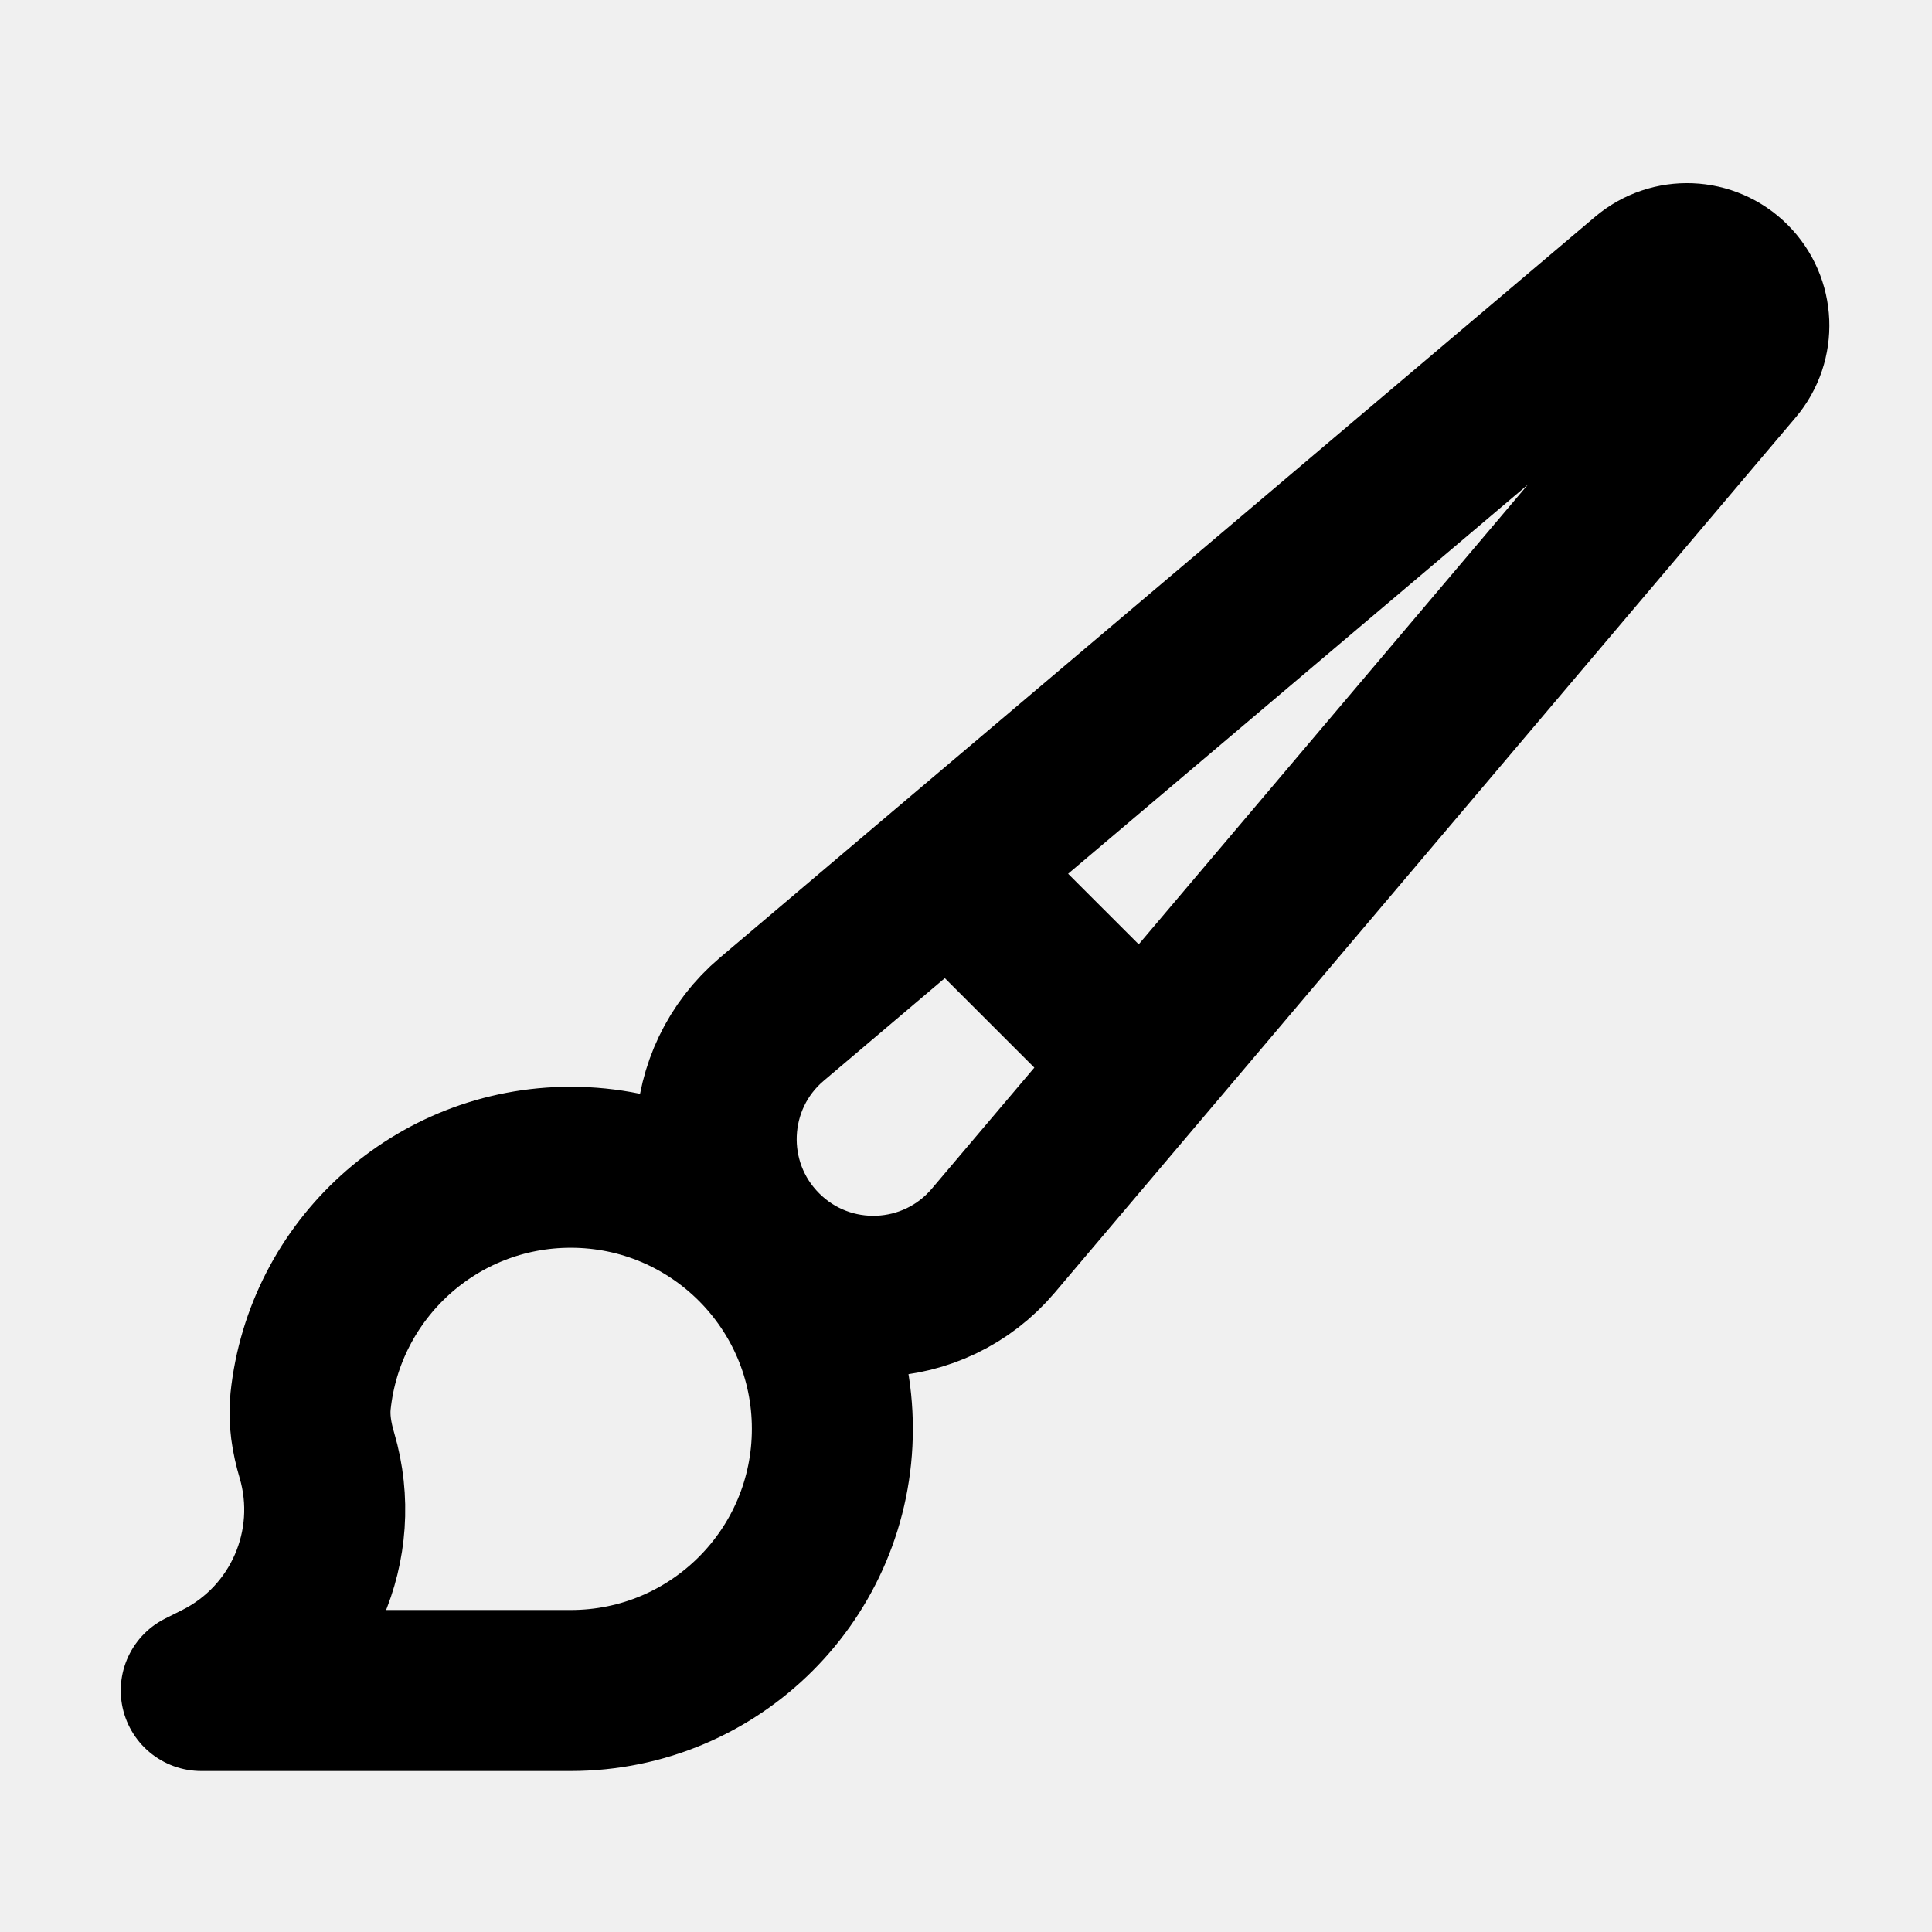
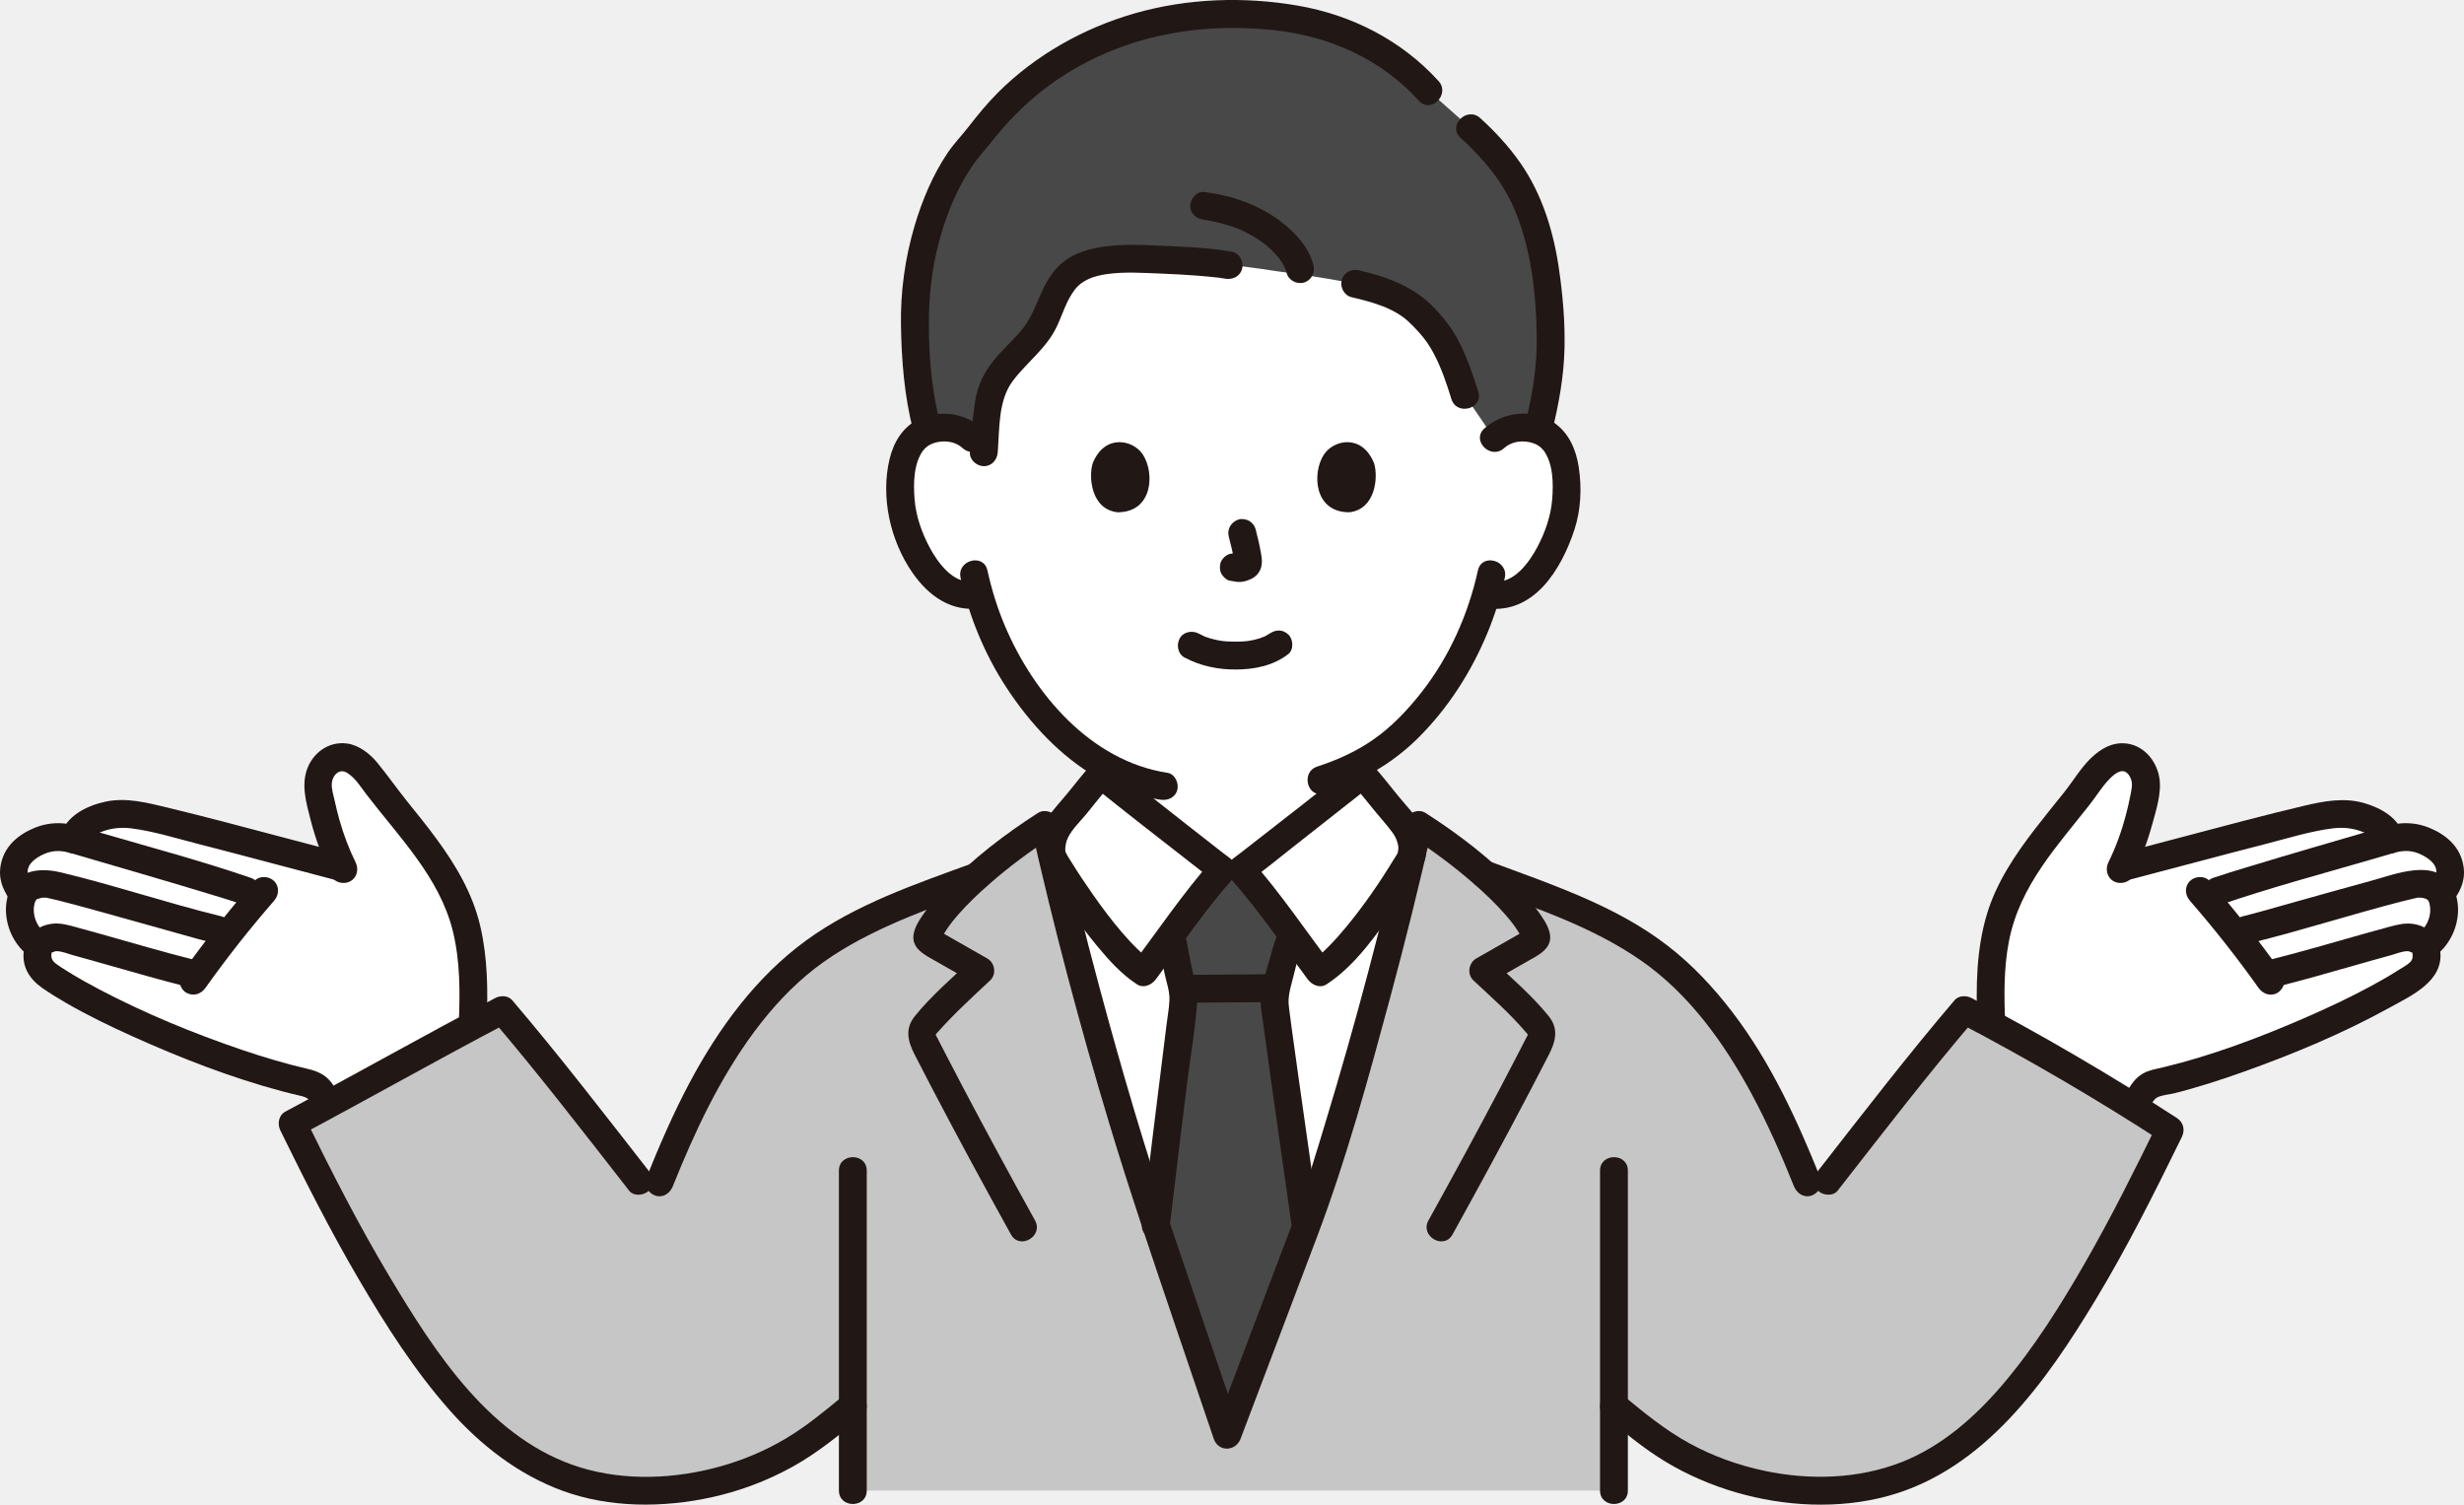
- <svg xmlns="http://www.w3.org/2000/svg" width="800px" height="800px" viewBox="0 0 24 24" fill="none">
-   <path d="M11.793 10.793L20.46 3.457C20.765 3.199 21.217 3.217 21.5 3.5C21.783 3.783 21.801 4.235 21.543 4.54L14.207 13.206M11.793 10.793L9.588 12.661C8.716 13.398 8.661 14.724 9.469 15.531C10.276 16.339 11.601 16.284 12.339 15.412L14.207 13.206M11.793 10.793L14.207 13.206M10.34 17.75C10.34 19.545 8.885 21 7.09 21H2.5L2.71 20.895C3.746 20.377 4.263 19.191 3.937 18.08C3.872 17.861 3.834 17.633 3.858 17.407C4.029 15.773 5.411 14.5 7.09 14.5C8.885 14.5 10.34 15.955 10.34 17.75Z" stroke="#000000" stroke-width="2" stroke-linecap="round" stroke-linejoin="round" />
+ <svg xmlns="http://www.w3.org/2000/svg" id="b" width="424.775" height="259.396" viewBox="0 0 424.775 259.396" style="color: initial !important;">
+   <defs>
+     <style>.d{fill:#484848;}.e{fill:#ffffff;}.f{fill:#211715;}.g{fill:#c6c6c6;}</style>
+   </defs>
+   <g id="c">
+     <path class="f" d="M232.444,132.417v4.642c0,1.846-.084,3.777.541,5.543,1.199,3.391,3.702,5.698,6.793,7.407,3.661,2.025,7.799,3.314,11.691,4.849,1.206.476,2.635-.522,2.952-1.676.374-1.363-.466-2.475-1.676-2.952-3.227-1.273-6.619-2.369-9.715-3.928-2.356-1.186-4.711-2.666-5.529-5.306-.452-1.457-.256-3.135-.256-4.64v-3.939c0-3.089-4.8-3.094-4.8,0h0Z" />
+     <path class="f" d="M188.022,133.46v4.2c0,1.353.045,2.737-.472,3.907-1.073,2.427-3.34,3.788-5.739,4.944-2.981,1.436-6.212,2.503-9.301,3.719-1.205.474-2.046,1.607-1.676,2.952.316,1.148,1.739,2.154,2.952,1.676,3.748-1.475,7.696-2.738,11.261-4.611,2.977-1.564,5.532-3.65,6.883-6.796,1.329-3.098.893-6.691.893-9.991,0-3.089-4.8-3.094-4.8,0h0Z" />
+     <path class="e" d="M243.314,147.609c-4.654,19.933-10.497,40.877-16.755,60.078-.317.99-6.456,17.082-10.051,26.608,0,0-2.476,6.545-4.951,13.101-2.228-6.555-4.456-13.101-4.456-13.101-2.921-8.615-7.783-22.964-7.823-23.053-.356-1.139-.743-2.307-1.149-3.555-6.238-19.181-12.081-40.114-16.725-60.038-.05-.178-.089-.347-.129-.515-.01-.02-.01-.03,0-.04-.277-1.792.555-3.951,1.624-5.209,2.099-2.426,4.753-5.951,6.892-8.348.921.733,19.508,15.398,20.924,16.398h3.268c1.416-1,20.003-15.666,20.924-16.398,2.139,2.396,4.793,5.922,6.892,8.348,1.079,1.258,1.911,3.426,1.624,5.228v.02c-.04.158-.069.317-.109.475Z" />
+     <path class="e" d="M421.22,153.53c-.119.198-.267.386-.307.624s.05.475.129.693c.822,2.426,0,5.902-2.476,7.892l-.683.069c.297.366.456.782.406,1.228.198,1.347-.168,2.862-1.396,3.773-8.744,6.427-31.183,15.784-44.472,18.765-.733.158-1.466.317-2.079.743-.723.505-1.178,1.307-1.594,2.079-.287.535-.555,1.03-.812,1.495-8.328-5.248-15.735-9.556-24.667-14.329l.02-.04c-.386-8.645-.069-17.161,4.288-24.617,4.367-7.456,8.843-11.754,13.893-18.765.287-.406,2.208-2.396,3.763-2.604,1.406-.188,2.872.406,3.674,1.594.802,1.178,1.238,2.426,1,3.852-.673,4.02-1.832,8.566-3.981,13.101l.545.267c9.15-2.377,22.191-5.971,31.866-8.239,2.278-.545,5.149-1.109,7.437-.634,2.377.485,5.773,1.822,6.238,4.258,3.466-1.089,5.466-.139,7.367.931,1.792,1.01,2.644,2.278,2.901,3.723.317,1.733-.079,2.674-1.06,4.139Z" />
+     <path class="e" d="M58.853,149.084c-2.159-4.535-3.307-9.08-3.981-13.101-.248-1.426.198-2.674,1-3.852.802-1.188,2.268-1.782,3.674-1.594,1.555.208,3.476,2.198,3.763,2.604,5.05,7.011,9.516,11.309,13.883,18.765s4.684,15.973,4.298,24.617l.129.238c-8.873,4.723-16.319,8.912-25.053,13.636-.168-.317-.347-.654-.535-1-.426-.772-.881-1.574-1.594-2.079-.614-.426-1.357-.584-2.079-.743-13.299-2.981-35.728-12.338-44.472-18.765-1.228-.911-1.594-2.426-1.396-3.773-.04-.366.059-.713.257-1.03l-.535-.267c-2.485-1.99-3.307-5.466-2.476-7.892.079-.218.158-.456.129-.693-.04-.238-.188-.426-.317-.624-.97-1.466-1.367-2.406-1.06-4.139.267-1.446,1.119-2.713,2.911-3.723,1.891-1.069,3.902-2.02,7.367-.931.465-2.436,3.862-3.773,6.238-4.258,2.287-.475,5.149.089,7.427.634,9.675,2.268,22.726,5.862,31.876,8.239l.545-.267Z" />
+     <path class="e" d="M168.373,102.543c-2.169.366-4.436-.465-5.981-1.723-3.733-3.06-5.278-7.318-6.229-10.11-1.337-3.931-1.416-10.298.574-13.744.663-1.159,2.208-3.129,5.852-3.258,1.673-.059,3.634.465,5.08,1.862,0,0-5.743-44.422,44.432-44.422s45.482,44.422,45.482,44.422c1.456-1.396,3.406-1.921,5.08-1.862,3.644.129,5.189,2.099,5.862,3.258,1.99,3.446,1.901,9.813.564,13.744-.941,2.792-2.495,7.05-6.229,10.11-1.545,1.258-3.812,2.089-5.971,1.723l-.654-.188c-1.654,5.823-4.694,12.873-10.081,19.428-4.218,5.129-8.229,8.308-13.061,10.586v.01l.921,1.862c-3.892,3.07-18.775,14.804-20.032,15.695.119.129.238.267.366.416h-4.001c.129-.149.248-.287.366-.416-1.416-1-20.003-15.666-20.924-16.398l.535-1.584c-4.109-2.377-7.872-5.783-11.467-10.17-5.367-6.526-8.407-13.546-10.081-19.359l-.406.119Z" />
+     <path class="f" d="M8.889,164.037c.005.394.337-.043.795-.056.953-.028,1.981.438,2.889.685,2.173.592,4.34,1.207,6.506,1.826,4.408,1.26,8.815,2.52,13.262,3.637,2.997.753,4.275-3.875,1.276-4.629-5.487-1.379-10.912-2.983-16.357-4.517-1.368-.386-2.738-.766-4.111-1.136-1.379-.372-2.723-.778-4.163-.6-2.495.309-4.932,2.065-4.897,4.789.039,3.086,4.839,3.095,4.8,0h0Z" />
+     <path class="f" d="M6.342,155c-.147.24-.119.038.093-.015.259-.064.592-.195.896-.234.054-.007.492.01.667-.002.297-.021-.434-.115.021.006.625.165,1.266.284,1.895.44,2.065.515,4.118,1.078,6.171,1.641,5.102,1.4,10.191,2.849,15.287,4.27,1.816.506,3.63,1.031,5.461,1.48,3,.736,4.279-3.891,1.276-4.629-9.244-2.269-18.289-5.314-27.545-7.546-2.914-.703-6.589-.726-8.367,2.164-1.623,2.638,2.527,5.052,4.145,2.423h0Z" />
+     <path class="f" d="M4.089,164.037c-.3,2.681,1.024,4.751,3.141,6.243,1.369.964,2.8,1.839,4.25,2.673,3.663,2.106,7.473,3.956,11.323,5.689,8.326,3.749,16.931,7.106,25.76,9.469,1.045.28,2.096.537,3.15.779,1.291.296,1.592.546,2.241,1.714,1.408,2.538,2.786,5.091,4.026,7.715.554,1.172,2.235,1.475,3.284.861,1.2-.702,1.417-2.108.861-3.284-1.063-2.248-2.232-4.435-3.426-6.615-.593-1.083-1.141-2.266-2.011-3.164-.971-1.001-2.18-1.506-3.516-1.816-3.896-.902-7.724-2.041-11.509-3.328-8.397-2.855-16.664-6.265-24.52-10.39-1.833-.963-3.645-1.971-5.402-3.069-.704-.44-1.426-.879-2.089-1.38-.773-.585-.879-1.071-.764-2.098.144-1.29-1.206-2.4-2.4-2.4-1.417,0-2.255,1.106-2.4,2.4h0Z" />
+     <path class="f" d="M58.941,147.033c-6.689-1.736-13.359-3.546-20.048-5.284-3.332-.866-6.668-1.717-10.014-2.524-3.465-.836-7.087-1.784-10.654-1.033-3.182.67-6.941,2.466-7.777,5.906l2.952-1.676c-2.935-.861-5.708-.639-8.428.745S.331,146.697.029,149.807c-.146,1.508.262,2.936,1.011,4.239.1.174.495,1.117.408.429-.08-.631-.15.129-.191.312-.16.713-.248,1.467-.233,2.198.06,2.823,1.326,5.62,3.489,7.448.989.836,2.424.97,3.394,0,.858-.858.994-2.553,0-3.394-1.31-1.108-2.149-2.628-2.083-4.376.034-.903.535-1.841.393-2.827-.162-1.131-1.082-1.857-1.364-2.912-.435-1.628.863-2.705,2.146-3.403,1.692-.92,3.227-1.027,5.124-.471,1.216.357,2.65-.43,2.952-1.676.108-.445.306-.729.766-1.085.511-.395,1.133-.686,1.735-.915,1.682-.641,3.365-.787,5.147-.557,3.851.497,7.691,1.715,11.447,2.674,7.845,2.003,15.656,4.138,23.494,6.172,2.992.777,4.268-3.852,1.276-4.629h0Z" />
+     <path class="f" d="M12.125,147.049c8.128,2.388,16.273,4.72,24.376,7.191,1.823.556,3.65,1.105,5.452,1.724,2.928,1.006,4.185-3.629,1.276-4.629-8.48-2.914-17.193-5.235-25.799-7.742-1.343-.391-2.687-.779-4.029-1.173-2.97-.872-4.238,3.758-1.276,4.629h0Z" />
+     <path class="f" d="M43.857,151.887c-4.449,5.118-8.644,10.457-12.575,15.982-.73,1.026-.215,2.715.861,3.284,1.236.653,2.504.234,3.284-.861,3.713-5.219,7.607-10.159,11.825-15.011.85-.978.962-2.433,0-3.394-.868-.868-2.54-.982-3.394,0h0Z" />
+     <path class="f" d="M83.887,176.523c.243-5.654.198-11.391-1.107-16.929-1.32-5.603-4.22-10.486-7.605-15.079-1.602-2.173-3.3-4.273-4.995-6.375-1.768-2.194-3.382-4.529-5.174-6.697-1.263-1.528-3.144-2.985-5.145-3.261-2.883-.399-5.47,1.235-6.677,3.822-1.412,3.025-.402,6.375.39,9.451.853,3.313,2.056,6.524,3.568,9.592.573,1.162,2.222,1.482,3.284.861,1.185-.693,1.436-2.117.861-3.284-1.139-2.31-2.038-4.71-2.744-7.186-.312-1.096-.586-2.204-.828-3.318-.206-.948-.589-2.071-.513-3.05.115-1.481,1.337-2.694,2.686-1.809,1.453.953,2.21,2.291,3.25,3.649,5.603,7.324,12.631,14.341,14.914,23.55,1.3,5.244,1.266,10.7,1.035,16.064-.133,3.089,4.667,3.082,4.8,0h0Z" />
+     <path class="f" d="M420.686,164.037c.033-2.575-2.194-4.364-4.578-4.746-1.479-.237-2.824.111-4.248.494-1.451.39-2.899.792-4.345,1.199-5.445,1.534-10.87,3.138-16.357,4.517-2.994.753-1.725,5.383,1.276,4.629,4.447-1.118,8.854-2.377,13.262-3.637,2.166-.619,4.333-1.235,6.506-1.826.899-.245,1.945-.712,2.889-.685.458.013.79.45.795.056-.039,3.09,4.761,3.091,4.8,0h0Z" />
+     <path class="f" d="M422.578,152.577c-2.858-4.646-9.618-1.878-13.666-.778-5.45,1.481-10.882,3.03-16.321,4.55-1.97.55-3.938,1.122-5.925,1.61-2.998.736-1.729,5.366,1.276,4.629,8.802-2.16,17.442-4.968,26.223-7.215.795-.204,1.593-.395,2.394-.576.123-.028.247-.051.372-.074.193-.035-.33.036-.283.035.229-.007.454-.024.683-.006.236.018.57.078.871.19.181.067.418.363.231.06,1.616,2.627,5.769.218,4.145-2.423h0Z" />
+     <path class="f" d="M415.886,164.037c.078.694.104,1.353-.39,1.831-.557.54-1.366.95-2.018,1.366-1.493.953-3.031,1.835-4.589,2.679-3.748,2.032-7.613,3.849-11.521,5.549-7.897,3.435-16.089,6.518-24.472,8.541-1.163.281-2.396.456-3.453,1.054-1.404.794-2.224,2.131-2.975,3.505-1.324,2.422-2.64,4.84-3.82,7.336-.554,1.171-.326,2.589.861,3.284,1.044.611,2.727.316,3.284-.861,1.063-2.248,2.232-4.435,3.426-6.615.423-.773.844-2.058,1.647-2.504.79-.438,1.997-.491,2.877-.71,4.132-1.03,8.192-2.348,12.2-3.78,8.569-3.063,17.073-6.62,25.046-11.023,3.747-2.069,9.266-4.547,8.696-9.65-.144-1.288-1-2.4-2.4-2.4-1.186,0-2.545,1.104-2.4,2.4h0Z" />
+     <path class="f" d="M367.109,151.661c7.837-2.034,15.648-4.169,23.494-6.172,3.756-.959,7.597-2.177,11.447-2.674,1.78-.23,3.466-.084,5.147.557.603.23,1.223.519,1.735.915.46.356.658.641.766,1.085.302,1.245,1.735,2.033,2.952,1.676,1.83-.537,3.349-.473,4.994.4,1.325.704,2.729,1.783,2.277,3.474-.252.941-1.071,1.629-1.321,2.593-.27,1.043.268,2.05.343,2.988.145,1.794-.737,3.403-2.075,4.535-.99.837-.863,2.531,0,3.394.981.981,2.401.839,3.394,0,2.162-1.828,3.429-4.625,3.489-7.448.014-.681-.066-1.382-.203-2.047-.009-.043-.169-.733-.19-.727-.145.571-.126.688.056.351.112-.169.22-.341.322-.516.752-1.299,1.158-2.734,1.011-4.239-.303-3.113-2.227-5.258-4.943-6.641s-5.494-1.606-8.428-.745l2.952,1.676c-.747-3.074-3.801-4.752-6.611-5.604-3.507-1.064-7.066-.398-10.549.428-6.792,1.61-13.538,3.407-20.284,5.197-3.682.977-7.362,1.959-11.049,2.916-2.988.775-1.721,5.406,1.276,4.629h0Z" />
+     <path class="f" d="M411.374,142.421c-8.128,2.388-16.273,4.72-24.376,7.191-1.823.556-3.65,1.105-5.452,1.724-2.904.998-1.657,5.636,1.276,4.629,8.48-2.914,17.193-5.235,25.799-7.742,1.343-.391,2.687-.779,4.029-1.173,2.957-.869,1.699-5.502-1.276-4.629h0Z" />
+     <path class="f" d="M377.523,155.281c4.218,4.852,8.112,9.792,11.825,15.011.75,1.055,2.094,1.557,3.284.861,1.043-.61,1.616-2.222.861-3.284-3.931-5.526-8.126-10.865-12.575-15.982-.851-.979-2.523-.872-3.394,0-.971.971-.853,2.413,0,3.394h0Z" />
+     <path class="f" d="M345.688,176.523c-.204-4.727-.274-9.541.627-14.206.932-4.826,2.987-8.945,5.733-12.986,2.545-3.744,5.497-7.174,8.283-10.734,1.22-1.559,2.27-3.344,3.661-4.633.95-.88,2.179-1.64,3.068-.267.652,1.006.498,1.903.285,3.017-.249,1.304-.541,2.599-.882,3.882-.736,2.769-1.708,5.457-2.975,8.027-.573,1.162-.313,2.597.861,3.284,1.059.619,2.708.306,3.284-.861,1.384-2.807,2.515-5.736,3.345-8.754.689-2.504,1.7-5.58,1.283-8.184-.448-2.793-2.467-5.367-5.336-5.881-2.564-.459-4.742.791-6.528,2.534-1.717,1.676-3.013,3.892-4.51,5.771-1.689,2.118-3.408,4.211-5.059,6.359-3.436,4.468-6.638,9.22-8.284,14.663-1.853,6.123-1.928,12.633-1.655,18.97.133,3.077,4.933,3.094,4.8,0h0Z" />
+     <path class="g" d="M278.233,256.96c0-5.237,0-10.067,0-14.602,3.609,2.971,6.227,5.159,9.615,7.262,9.624,5.973,21.782,8.575,33.177,6.783,11.951-1.879,21.208-9.673,28.442-19.161,9.908-12.996,17.054-27.056,24.591-42.436-13.097-6.676-22.051-13.696-35.404-20.683-7.93,9.298-15.891,19.627-23.555,29.444l-3.536.254c-5.232-13.059-11.558-26.089-21.945-35.865-9.353-8.802-21.828-12.831-33.775-17.247-3.878-3.398-8.162-6.489-11.288-8.488-4.843,21.524-11.175,44.536-17.996,65.469-.316.989-6.454,17.078-10.053,26.602,0,0-2.476,6.55-4.951,13.1-2.225-6.55-4.45-13.1-4.45-13.1-2.926-8.616-7.79-22.962-7.831-23.053-.357-1.132-.734-2.304-1.142-3.548-6.811-20.933-13.143-43.945-17.986-65.469-3.233,2.069-7.709,5.305-11.69,8.84-11.653,4.282-23.715,8.328-32.82,16.896-10.388,9.776-16.713,22.806-21.945,35.865l-3.536-.254c-7.664-9.817-15.625-20.145-23.555-29.444-13.353,6.987-23.089,12.9-36.185,19.575,7.537,15.38,15.464,30.547,25.372,43.543,7.233,9.488,16.491,17.282,28.442,19.161,11.395,1.792,23.554-.81,33.177-6.783,3.387-2.103,6.005-4.291,9.612-7.26.002,4.529.002,9.36.002,14.6" />
+     <path class="d" d="M261.209,31.124c-2.03-3.36-4.591-6.236-7.733-9.074l-7.179-6.382c-9.306-10.37-21.677-13.237-33.869-13.237-12.789,0-23.997,3.631-34.201,11.242-2.281,1.701-6.747,5.85-9.639,10.038-6.249,6.116-11.234,19.477-10.861,32.727.051,5.369.47,11.542,2.184,17.785.736-.284,1.619-.478,2.68-.515,1.673-.059,3.629.465,5.081,1.86l2.014,1.411c.222-2.992.315-4.659.878-8.077.935-5.677,6.826-8.295,9.33-13.363,1.442-2.92,2.3-6.332,4.767-8.41,1.858-1.564,4.337-2.095,6.728-2.347,3.704-.39,16.231.169,20.421.942,3.544.199,6.98.907,12.035,1.551,2.742.349,7.827,1.246,9.772,1.637,7.649,1.758,10.579,3.668,14.421,8.873,1.472,1.995,3.039,5.635,4.49,10.372l5.055,7.41c1.452-1.395,3.407-1.919,5.081-1.86.972.034,1.795.2,2.492.446,1.666-6.629,2.376-11.613,2.118-17.715-.495-11.707-2.424-19.289-6.065-25.315Z" />
+     <path class="f" d="M247.994,13.972c-6.364-7.015-14.927-11.381-24.217-12.994s-19.091-1.276-28.152,1.322c-8.755,2.51-17.084,7.172-23.542,13.621-1.85,1.848-3.488,3.835-5.084,5.902-1.176,1.523-2.522,2.884-3.61,4.495-2.585,3.826-4.415,8.206-5.723,12.62-1.633,5.508-2.438,11.31-2.348,17.055.096,6.129.58,12.235,2.099,18.193.763,2.991,5.394,1.724,4.629-1.276-1.256-4.924-1.78-9.949-1.894-15.022-.108-4.792.171-9.49,1.231-14.176.975-4.311,2.431-8.533,4.58-12.405.864-1.556,1.824-3.084,2.977-4.444,1.341-1.582,2.6-3.226,3.963-4.793,5.617-6.461,12.565-11.175,20.777-14.105,8.28-2.954,17.195-3.705,25.911-2.768,9.602,1.032,18.473,4.962,25.011,12.169,2.08,2.293,5.466-1.11,3.394-3.394h0Z" />
+     <path class="f" d="M267.614,74.185c1.132-4.622,1.978-9.327,2.095-14.094.111-4.535-.293-9.115-.935-13.601-.933-6.516-2.89-12.971-6.689-18.415-1.988-2.848-4.344-5.391-6.912-7.722-2.283-2.072-5.688,1.313-3.394,3.394,4.102,3.723,7.532,7.889,9.556,12.932,2.707,6.748,3.502,14.288,3.587,21.505.059,5.01-.747,9.872-1.935,14.725-.734,3,3.893,4.28,4.629,1.276h0Z" />
+     <path class="f" d="M212.448,43.412c-3.625-.65-7.358-.826-11.031-.993-3.442-.157-6.994-.391-10.427.01-2.849.333-5.609,1.021-7.868,2.879-1.971,1.62-3.094,3.939-4.071,6.239-.877,2.064-1.746,4.023-3.237,5.723-1.421,1.62-3.036,3.064-4.399,4.737-1.765,2.165-2.889,4.425-3.314,7.197-.446,2.911-.666,5.831-.896,8.764-.102,1.294,1.176,2.4,2.4,2.4,1.383,0,2.298-1.102,2.4-2.4.317-4.041.049-8.913,2.594-12.301,2.455-3.267,5.841-5.631,7.612-9.427.968-2.075,1.645-4.427,3.046-6.27,1.347-1.773,3.446-2.419,5.572-2.72,3.043-.43,6.237-.203,9.294-.086,2.125.081,4.25.197,6.371.362.969.075,1.937.16,2.902.266.162.018.325.036.487.055.079.009.758.098.467.057-.128-.018.62.099.824.136,1.274.228,2.587-.346,2.952-1.676.319-1.162-.394-2.722-1.676-2.952h0Z" />
+     <path class="f" d="M232.979,51.228c1.318.306,2.631.638,3.92,1.051.515.165,1.027.342,1.532.536.085.033.806.337.399.157.205.091.41.184.612.281,1.977.952,2.872,1.626,4.292,3.09,1.49,1.536,2.483,2.793,3.495,4.722,1.283,2.445,2.16,5.061,2.984,7.731.908,2.943,5.543,1.687,4.629-1.276-.934-3.026-1.993-6.067-3.468-8.878-1.094-2.084-2.61-4.007-4.246-5.694-3.493-3.601-8.086-5.239-12.873-6.35-1.262-.293-2.599.391-2.952,1.676-.333,1.213.408,2.658,1.676,2.952h0Z" />
+     <path class="f" d="M226.436,45.765c-.704-2.997-3.044-5.561-5.405-7.398-3.918-3.05-8.553-4.634-13.44-5.276-1.287-.169-2.4,1.224-2.4,2.4,0,1.437,1.109,2.23,2.4,2.4,1.792.236,4.193.872,6.109,1.653-.404-.164.198.089.277.125.239.109.477.222.712.339.422.21.838.433,1.246.669.389.225.77.463,1.144.713.194.129.385.262.575.398.1.072.572.431.135.09.617.481,1.204,1.001,1.752,1.56.232.236.456.479.672.73.12.139.229.289.352.424.112.141.065.08-.141-.184.06.079.119.159.176.24.333.487.653.976.914,1.507.035.07.097.302.154.33-.196-.097-.194-.557-.07-.146.071.236.153.464.209.704.296,1.262,1.737,2.01,2.952,1.676,1.292-.355,1.974-1.686,1.676-2.952h0Z" />
+     <path class="f" d="M165.593,99.597c1.481,6.711,4.163,13.224,7.935,18.974,4.03,6.144,9.34,11.909,15.783,15.56,3.308,1.875,6.936,3.154,10.694,3.73,1.28.196,2.581-.324,2.952-1.676.312-1.136-.387-2.755-1.676-2.952-13.224-2.027-23.054-13.581-28.046-25.348-1.306-3.079-2.294-6.299-3.014-9.563-.665-3.015-5.294-1.739-4.629,1.276h0Z" />
+     <path class="f" d="M254.789,98.321c-1.678,7.602-4.923,14.894-9.741,21.036-2.362,3.011-5.071,5.881-8.216,8.083-2.995,2.097-6.287,3.584-9.754,4.714-2.924.954-1.673,5.59,1.276,4.629,6.047-1.972,11.492-4.989,16.037-9.481,5.208-5.148,9.211-11.397,12.013-18.141,1.285-3.093,2.292-6.292,3.014-9.563.664-3.01-3.962-4.296-4.629-1.276h0Z" />
+     <path class="f" d="M204.226,113.362c2.768,1.461,5.747,2.077,8.877,2.057,3.203-.021,6.417-.661,8.979-2.657.995-.775.875-2.591,0-3.394-1.055-.969-2.332-.827-3.394,0,.734-.572.187-.151-.001-.03-.177.113-.359.218-.546.316-.096.051-.195.096-.292.145-.27.139-.222-.047.118-.041-.206-.004-.551.209-.753.273-.687.221-1.393.372-2.106.481.362-.055-.003-.003-.172.014-.207.02-.413.038-.621.051-.498.032-.998.045-1.497.042-.447-.003-.894-.018-1.34-.048-.205-.014-.41-.03-.614-.051-.046-.005-.788-.121-.268-.028-.664-.119-1.32-.243-1.967-.437-.276-.082-.544-.181-.816-.274-.605-.207.38.193-.166-.064-.337-.159-.67-.325-1-.499-1.11-.586-2.66-.318-3.284.861-.586,1.109-.324,2.658.861,3.284h0Z" />
+     <path class="f" d="M211.834,92.513c.385,1.467.754,2.956.974,4.458l-.086-.638c.026.206.038.409.017.615l.086-.638c-.015.096-.035.185-.068.277l.242-.573c-.029.065-.058.119-.098.178l.375-.486c-.046.056-.089.098-.146.144l.486-.375c-.113.072-.232.131-.353.187l.573-.242c-.194.081-.387.141-.595.174l.638-.086c-.188.022-.371.021-.559,0l.638.086c-.211-.029-.417-.081-.628-.109-.319-.1-.638-.114-.957-.043-.319.014-.617.109-.892.285-.498.291-.973.862-1.103,1.434-.14.614-.11,1.304.242,1.849.312.484.835,1.022,1.434,1.103.49.066.965.19,1.463.212.769.034,1.482-.203,2.168-.518.85-.39,1.515-1.161,1.741-2.076.192-.776.11-1.447-.021-2.224-.243-1.436-.575-2.859-.944-4.268-.152-.579-.588-1.133-1.103-1.434s-1.273-.429-1.849-.242c-1.25.404-2.018,1.651-1.676,2.952h0Z" />
+     <path class="f" d="M188.373,79.858c-.744,2.419-.259,7.984,4.324,8.458,6.058-.036,6.38-6.764,4.341-9.928-1.67-2.59-6.579-3.667-8.665,1.47Z" />
+     <path class="f" d="M236.882,79.859c.745,2.419.26,7.984-4.324,8.458-6.058-.036-6.38-6.765-4.341-9.928,1.669-2.59,6.579-3.667,8.665,1.47Z" />
+     <path class="f" d="M169.369,73.871c-3.006-2.709-7.362-3.309-11.024-1.569-2.698,1.282-4.273,3.914-4.964,6.734-1.613,6.575.07,14.152,3.912,19.687,2.775,3.997,6.664,6.816,11.714,6.137,1.286-.173,1.986-1.823,1.676-2.952-.381-1.388-1.662-1.85-2.952-1.676-3.444.463-6.119-3.318-7.508-5.931-1.333-2.508-2.325-5.357-2.553-8.197-.221-2.761-.199-6.207,1.528-8.536-.306.412.189-.187.267-.265.073-.073.559-.466.405-.358.538-.378,1.126-.598,1.766-.73,1.53-.315,3.16-.011,4.338,1.05,2.29,2.063,5.695-1.321,3.394-3.394h0Z" />
+     <path class="f" d="M259.28,77.265c1.178-1.062,2.807-1.361,4.338-1.05.642.13,1.228.352,1.766.73-.21-.147.274.229.321.274.074.071.664.77.352.349,1.726,2.328,1.749,5.777,1.528,8.536-.227,2.84-1.219,5.689-2.553,8.197-1.389,2.612-4.065,6.394-7.508,5.931-1.283-.173-2.576.308-2.952,1.676-.307,1.118.383,2.778,1.676,2.952,8.208,1.105,12.933-6.755,15.159-13.509,1.144-3.472,1.308-7.326.741-10.921-.467-2.963-1.698-5.809-4.23-7.551-3.656-2.516-8.816-1.905-12.032.993-2.3,2.072,1.104,5.458,3.394,3.394h0Z" />
+     <path class="d" d="M220.828,222.89c1.626-4.284,3.201-8.434,4.289-11.32-2.613-18.414-5.408-37.842-5.391-38.862.034-1.967.623-3.899,1.211-5.778.471-1.524.7-3.251,1.533-4.987,0,0,.113-.29.299-.759-2.989-4.028-6.585-8.779-8.782-11.25h-3.276c-2.21,2.486-5.835,7.279-8.835,11.322.023.085.035.131.035.131.625,2.57.724,3.812,1.261,6.237.1.488.213.975.338,1.463.25,1.075.5,2.163.5,3.263,0,.612-2.697,21.399-4.736,38.868.053.148,4.908,14.469,7.83,23.073l4.127,12.152,5.273-12.152c1.251-3.31,2.809-7.414,4.322-11.4Z" />
+     <path class="f" d="M204.725,172.861c4.846-.002,9.692-.101,14.538-.103,1.255,0,2.458-1.104,2.4-2.4s-1.055-2.401-2.4-2.4c-4.846.002-9.692.101-14.538.103-1.255,0-2.458,1.104-2.4,2.4s1.055,2.4,2.4,2.4h0Z" />
+     <path class="f" d="M199.597,162.025c.457,1.919.759,3.866,1.165,5.796.316,1.5.915,3.082.841,4.627-.066,1.371-.321,2.757-.489,4.118-.844,6.828-1.704,13.655-2.54,20.484-.579,4.734-1.15,9.469-1.703,14.206-.151,1.29,1.211,2.4,2.4,2.4,1.422,0,2.249-1.107,2.4-2.4.961-8.237,1.975-16.467,2.999-24.697.577-4.636,1.42-9.322,1.721-13.987.113-1.755-.453-3.524-.828-5.22-.485-2.194-.818-4.416-1.339-6.603-.716-3.004-5.345-1.732-4.629,1.276h0Z" />
+     <path class="f" d="M227.356,210.409c-1.141-8.041-2.291-16.08-3.424-24.122-.411-2.918-.82-5.835-1.217-8.755-.041-.3-.081-.599-.122-.899.049.365-.026-.194-.04-.302-.062-.47-.124-.94-.184-1.411-.076-.596-.168-1.195-.214-1.794-.095-1.22.189-2.416.507-3.589.564-2.077.992-4.423,1.879-6.383.534-1.18.339-2.582-.861-3.284-1.029-.602-2.747-.326-3.284.861-.879,1.942-1.293,3.969-1.911,5.995-.582,1.908-1.225,3.993-1.161,6.012.04,1.271.292,2.561.459,3.819.899,6.749,1.868,13.488,2.826,20.229.705,4.966,1.413,9.932,2.118,14.899.182,1.285,1.817,1.988,2.952,1.676,1.381-.379,1.859-1.664,1.676-2.952h0Z" />
+     <path class="f" d="M233.205,135.233c1.198,1.351,2.332,2.757,3.464,4.164s2.381,2.752,3.44,4.204c.38.521.652,1.108.82,1.728.072.266.132.534.148.806.011.184-.123,1.027.061.548-.179.465-.521.916-.779,1.34-2.512,4.134-5.288,8.167-8.379,11.89-.947,1.141-1.93,2.255-2.978,3.305-.967.969-1.861,1.757-2.709,2.313l3.284.861c-4.559-6.086-8.852-12.45-13.894-18.155l-.486,3.769c2.656-1.901,5.185-4.006,7.755-6.022,3.594-2.819,7.183-5.644,10.769-8.474.96-.758,1.926-1.51,2.878-2.278,1.01-.814.848-2.546,0-3.394-.998-.998-2.382-.817-3.394,0-5.841,4.712-11.782,9.309-17.7,13.923-.384.299-.768.598-1.152.896-.147.114-.294.228-.44.342-.314.244.391-.3-.067.052-.355.272-.706.55-1.07.81-1.304.933-1.578,2.533-.486,3.769,4.772,5.4,8.829,11.423,13.143,17.184.746.996,2.099,1.636,3.284.861,4.931-3.228,8.588-8.552,11.905-13.309,1.365-1.958,2.688-3.949,3.925-5.991.367-.606.771-1.221,1.004-1.894.686-1.978.235-4.194-.605-6.046-.898-1.981-2.607-3.602-3.96-5.282-1.44-1.789-2.863-3.595-4.387-5.314-2.053-2.316-5.438,1.089-3.394,3.394Z" />
+     <path class="f" d="M178.436,210.404c-4.212-7.603-8.363-15.24-12.41-22.933-.968-1.84-1.93-3.683-2.885-5.529-.508-.982-1.022-1.962-1.519-2.95-.362-.722-.451-.507.063-1.086,2.795-3.149,5.942-6.02,9.013-8.895,1.126-1.054.824-3.022-.486-3.769-1.47-.839-2.94-1.677-4.411-2.516-.7-.399-1.4-.798-2.1-1.197-.35-.2-.7-.399-1.05-.599l-.42-.24c-.449-.298-.547-.339-.294-.123l.328,1.211c.014.423-.131.269.055-.06.112-.198.215-.4.329-.597.242-.417.503-.822.776-1.219.55-.8,1.163-1.548,1.805-2.277,1.629-1.851,3.421-3.557,5.274-5.181,3.404-2.983,7.044-5.703,10.852-8.15l-3.526-1.434c3.85,17.084,8.339,34.026,13.391,50.793,3.524,11.696,7.447,23.246,11.372,34.811,2.214,6.523,4.43,13.045,6.645,19.567.792,2.332,3.792,2.213,4.629,0,4.397-11.633,8.818-23.257,13.212-34.892,5.068-13.418,8.865-27.377,12.591-41.216,2.595-9.638,5.003-19.327,7.197-29.064l-3.526,1.434c3.806,2.446,7.445,5.167,10.848,8.15,1.811,1.587,3.561,3.252,5.161,5.053.649.731,1.273,1.479,1.833,2.281.278.398.544.804.792,1.222.117.197.231.397.34.599l.124.237c.16.333.158.313-.006-.058l.328-1.211c.182-.162.151-.161-.093.003-.21.12-.419.24-.629.36-.28.16-.559.32-.839.479-.769.439-1.539.878-2.308,1.317-1.469.838-2.938,1.675-4.406,2.516-1.308.749-1.613,2.714-.486,3.769,3.056,2.861,6.295,5.702,9.013,8.895.479.562.438.342.063,1.086-.498.988-1.011,1.968-1.519,2.95-.955,1.846-1.918,3.689-2.886,5.529-4.05,7.692-8.205,15.329-12.418,22.933-1.498,2.704,2.646,5.128,4.145,2.423,4.602-8.307,9.136-16.652,13.537-25.066,1.031-1.971,2.055-3.946,3.07-5.926,1.184-2.308,1.746-4.481-.041-6.683-2.81-3.464-6.321-6.493-9.57-9.535l-.486,3.769c2.096-1.201,4.196-2.395,6.294-3.593,1.93-1.102,4.566-2.256,3.952-4.964-.332-1.466-1.395-2.911-2.276-4.095-.985-1.325-2.052-2.582-3.191-3.777-4.681-4.911-10.225-9.146-15.924-12.807-1.265-.813-3.193-.041-3.526,1.434-3.927,17.423-8.516,34.701-13.698,51.793-1.719,5.671-3.408,11.363-5.496,16.911-2.131,5.663-4.287,11.316-6.433,16.973-2.464,6.496-4.917,12.995-7.373,19.494h4.629c-3.835-11.29-7.662-22.582-11.5-33.87-4.786-14.076-8.988-28.368-12.843-42.725-2.544-9.477-4.907-19.003-7.065-28.575-.332-1.475-2.261-2.247-3.526-1.434-5.7,3.662-11.247,7.895-15.929,12.807-1.139,1.195-2.203,2.454-3.189,3.777-.881,1.182-1.947,2.634-2.275,4.095-.61,2.71,2.023,3.865,3.949,4.964,2.1,1.198,4.201,2.395,6.3,3.593l-.486-3.769c-3.25,3.042-6.761,6.071-9.571,9.535-1.784,2.199-1.225,4.371-.04,6.683,1.015,1.979,2.038,3.954,3.069,5.926,4.399,8.415,8.927,16.761,13.528,25.066,1.497,2.703,5.644.284,4.145-2.423h0Z" />
+     <path class="f" d="M188.099,131.839c-1.338,1.51-2.597,3.086-3.861,4.658-1.249,1.554-2.692,3.044-3.805,4.698-1.739,2.585-2.186,5.958-.583,8.678,2.721,4.619,5.871,9.057,9.275,13.194,2.01,2.443,4.19,4.864,6.856,6.609,1.173.768,2.539.133,3.284-.861,4.315-5.76,8.371-11.784,13.143-17.184,1.093-1.236.818-2.836-.486-3.769-.297-.213-.586-.438-.875-.66-.099-.076-.198-.153-.297-.229-.296-.227.409.318-.025-.019-.311-.241-.621-.482-.932-.724-1.654-1.287-3.304-2.58-4.953-3.874-3.519-2.76-7.033-5.526-10.543-8.297-.936-.739-1.877-1.471-2.804-2.22-1.008-.813-2.409-.985-3.394,0-.841.841-1.014,2.576,0,3.394,5.917,4.774,11.934,9.431,17.931,14.103,1.15.896,2.284,1.822,3.47,2.67l-.486-3.769c-5.042,5.705-9.335,12.069-13.894,18.155l3.284-.861c-.213-.139-.422-.283-.628-.433-.216-.157-.012-.004.026.025-.095-.073-.188-.15-.28-.227-.458-.387-.906-.784-1.339-1.199-.975-.936-1.889-1.935-2.77-2.96-1.762-2.051-3.382-4.216-4.936-6.428-1.325-1.886-2.606-3.806-3.819-5.766-.33-.533-.687-1.065-.971-1.625-.035-.069-.083-.134-.112-.206.151.376.021-.021.042-.22.072-.688.13-1.312.432-1.965.737-1.595,2.227-2.948,3.319-4.307,1.352-1.681,2.693-3.372,4.125-4.987,2.043-2.304-1.34-5.711-3.394-3.394Z" />
+     <path class="f" d="M255.222,153.023c9.511,3.512,19.307,6.744,27.705,12.584,8.27,5.752,14.335,14.24,19.057,23.012,2.756,5.121,5.098,10.449,7.262,15.844.482,1.202,1.602,2.047,2.952,1.676,1.142-.314,2.162-1.742,1.676-2.952-4.026-10.036-8.576-19.993-15.173-28.632-3.309-4.334-7.017-8.309-11.354-11.63-4.216-3.23-8.903-5.759-13.75-7.906-5.594-2.478-11.365-4.506-17.1-6.624-1.216-.449-2.63.502-2.952,1.676-.368,1.341.456,2.502,1.676,2.952h0Z" />
+     <path class="f" d="M144.622,201.808c0,13.652,0,27.304,0,40.956,0,4.732,0,9.464,0,14.196,0,3.089,4.8,3.094,4.8,0,0-14.677,0-29.353,0-44.03,0-3.707,0-7.415,0-11.122,0-3.089-4.8-3.094-4.8,0h0Z" />
+     <path class="f" d="M275.833,201.808c0,13.652,0,27.304,0,40.956,0,4.732,0,9.464,0,14.196,0,3.089,4.8,3.094,4.8,0,0-14.677,0-29.353,0-44.03,0-3.707,0-7.415,0-11.122,0-3.089-4.8-3.094-4.8,0h0Z" />
+     <path class="f" d="M316.796,205.264c7.733-9.907,15.404-19.873,23.555-29.444l-2.908.375c12.128,6.352,23.915,13.238,35.404,20.683l-.861-3.284c-3.974,8.107-7.998,16.198-12.496,24.03-4.21,7.332-8.783,14.645-14.277,21.096-4.743,5.569-10.514,10.651-17.407,13.347-7.45,2.915-15.826,3.141-23.603,1.497-4.537-.959-8.924-2.531-12.992-4.761-4.1-2.248-7.685-5.183-11.281-8.144-1-.823-2.415-.979-3.394,0-.849.849-1.006,2.566,0,3.394,3.418,2.814,6.829,5.672,10.631,7.961,3.759,2.263,7.858,4.023,12.068,5.251,8.392,2.447,17.748,2.952,26.23.633,16.693-4.564,27.349-19.839,35.825-33.871,5.467-9.051,10.189-18.524,14.84-28.012.591-1.206.294-2.535-.861-3.284-11.489-7.445-23.276-14.331-35.404-20.683-.885-.463-2.205-.451-2.908.375-8.151,9.571-15.822,19.536-23.555,29.444-.797,1.021-.995,2.399,0,3.394.83.83,2.592,1.028,3.394,0h0Z" />
+     <path class="f" d="M116.006,204.463c3.742-9.328,8.044-18.548,14.06-26.65,2.984-4.018,6.472-7.816,10.441-10.88,3.892-3.005,8.269-5.366,12.737-7.391,5.16-2.34,10.52-4.206,15.836-6.152,1.217-.445,2.04-1.629,1.676-2.952-.322-1.172-1.729-2.124-2.952-1.676-9.937,3.639-20.247,7.098-28.879,13.4-8.599,6.278-15.029,15.086-20,24.406-2.866,5.373-5.282,10.972-7.548,16.62-.483,1.203.527,2.636,1.676,2.952,1.369.376,2.468-.468,2.952-1.676h0Z" />
+     <path class="f" d="M111.853,201.87c-7.733-9.907-15.404-19.873-23.555-29.444-.707-.83-2.016-.843-2.908-.375-12.15,6.363-24.079,13.132-36.185,19.575-1.203.64-1.413,2.157-.861,3.284,4.255,8.678,8.631,17.307,13.517,25.65,4.608,7.869,9.614,15.735,15.676,22.578,5.313,5.998,11.781,11.037,19.345,13.829,8.169,3.015,17.432,2.993,25.86,1.138,4.845-1.067,9.568-2.85,13.907-5.256,4.376-2.426,8.222-5.624,12.07-8.793,1.001-.825.854-2.54,0-3.394-.99-.99-2.39-.827-3.394,0-3.162,2.604-6.309,5.215-9.837,7.318-3.555,2.119-7.368,3.726-11.354,4.834-7.723,2.147-16.263,2.537-23.989.193-15.472-4.695-25.125-19.798-32.973-32.898-5.361-8.949-10.093-18.257-14.683-27.62l-.861,3.284c12.106-6.443,24.036-13.213,36.185-19.575l-2.908-.375c8.151,9.571,15.822,19.536,23.555,29.444.798,1.023,2.557.837,3.394,0,1.01-1.01.8-2.369,0-3.394h0Z" />
+   </g>
</svg>
